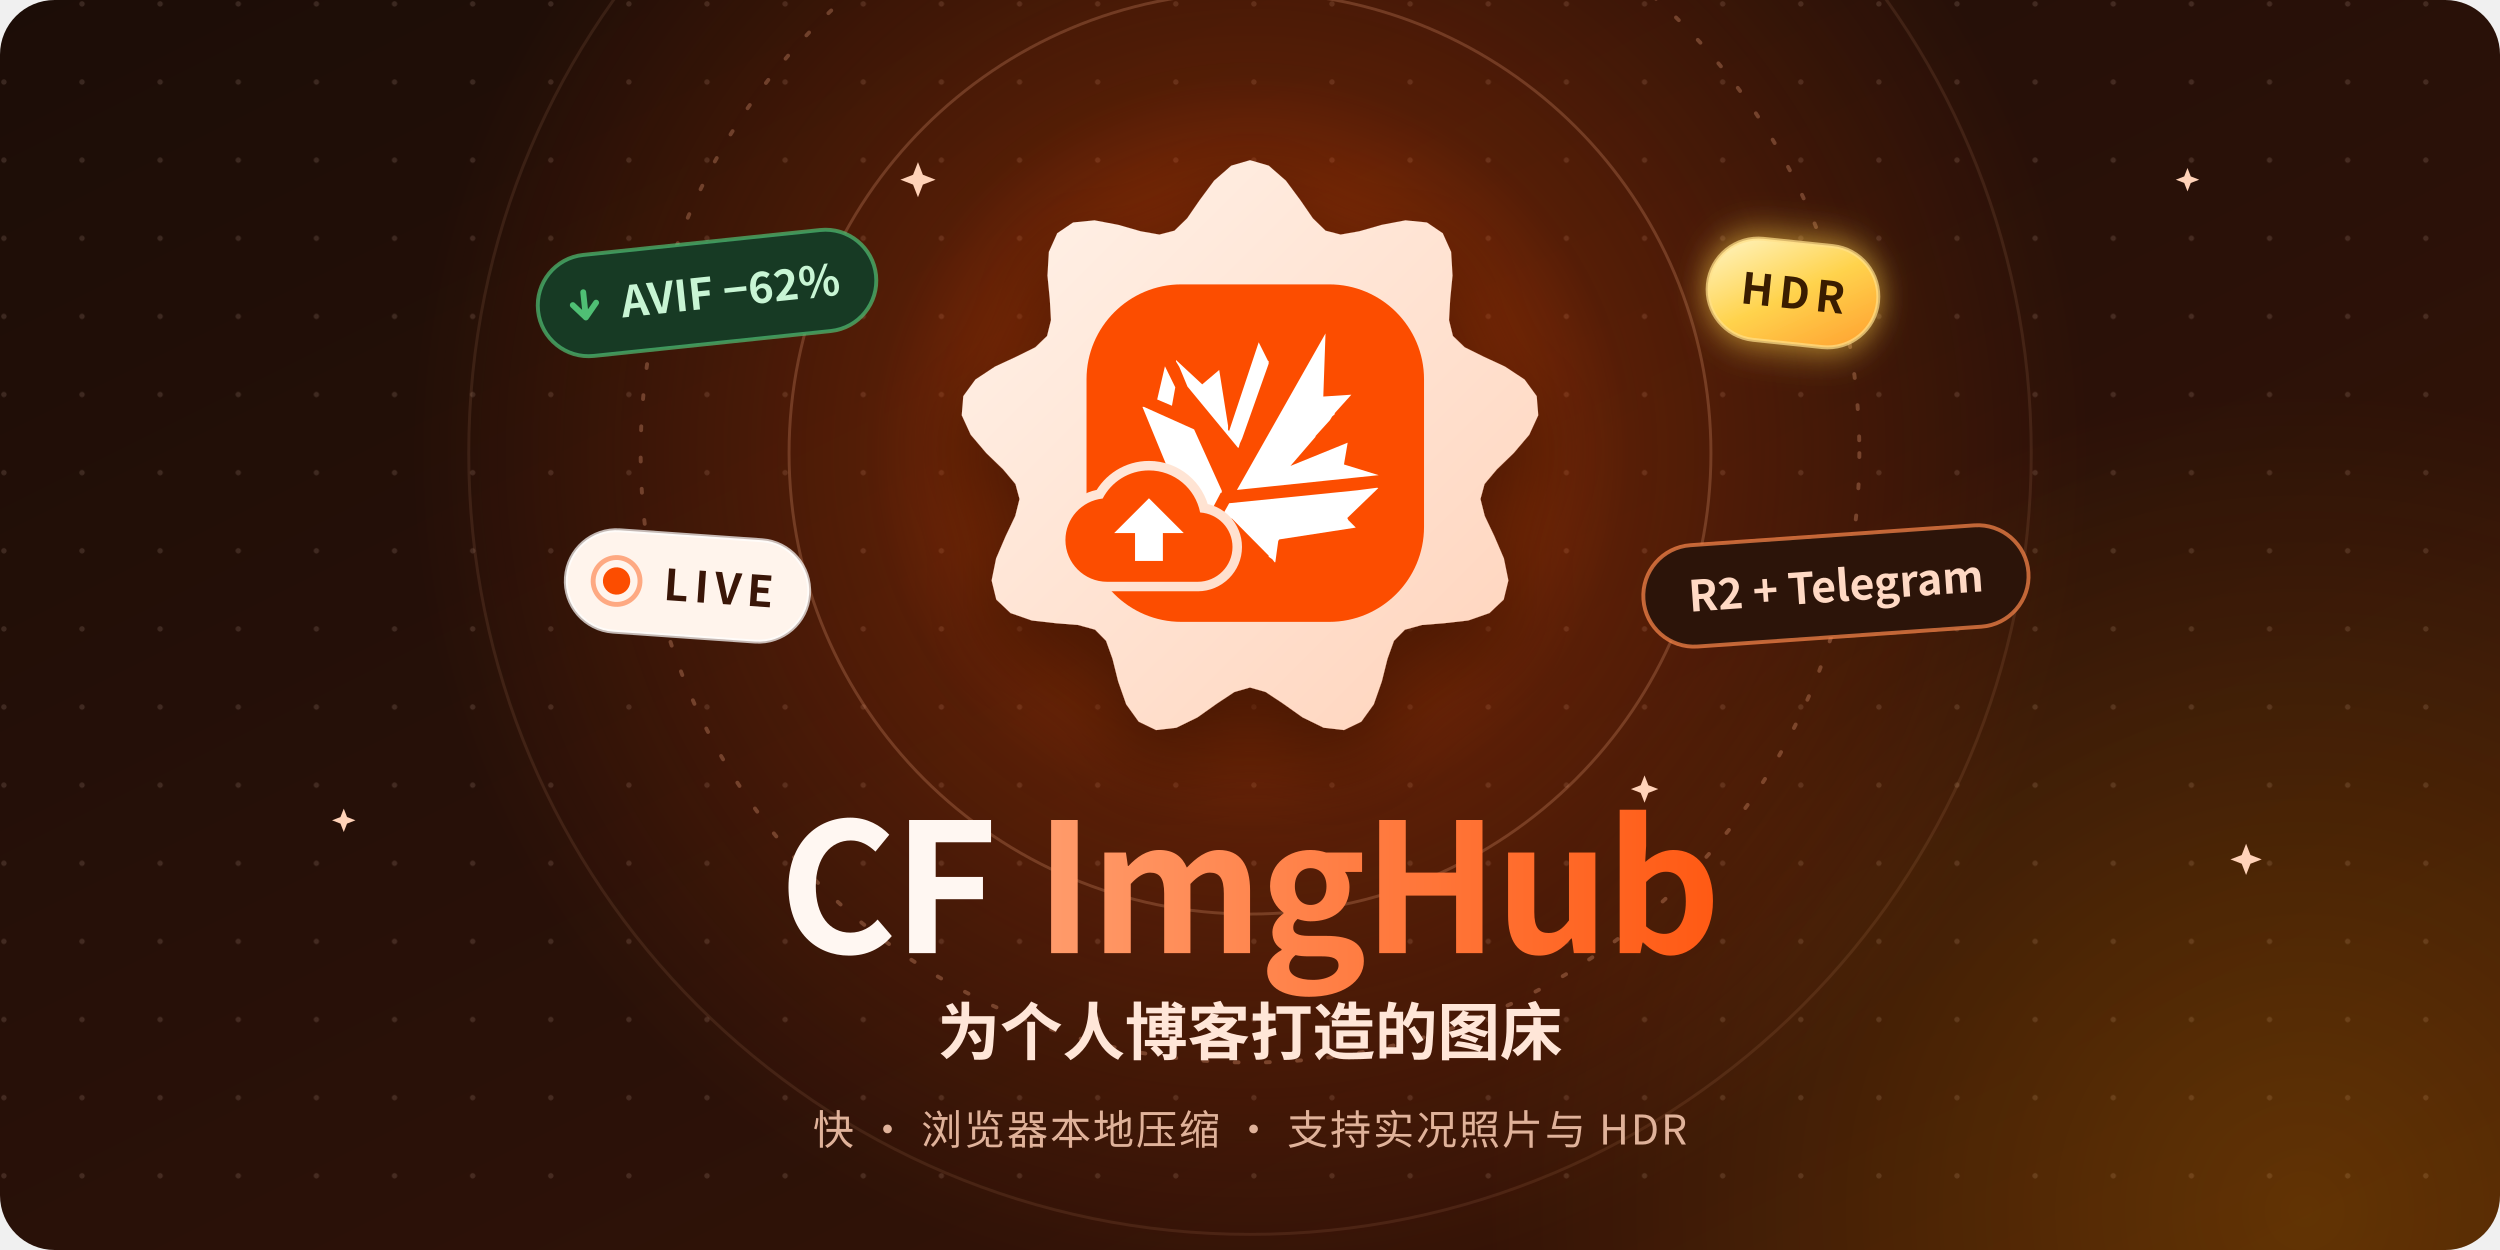
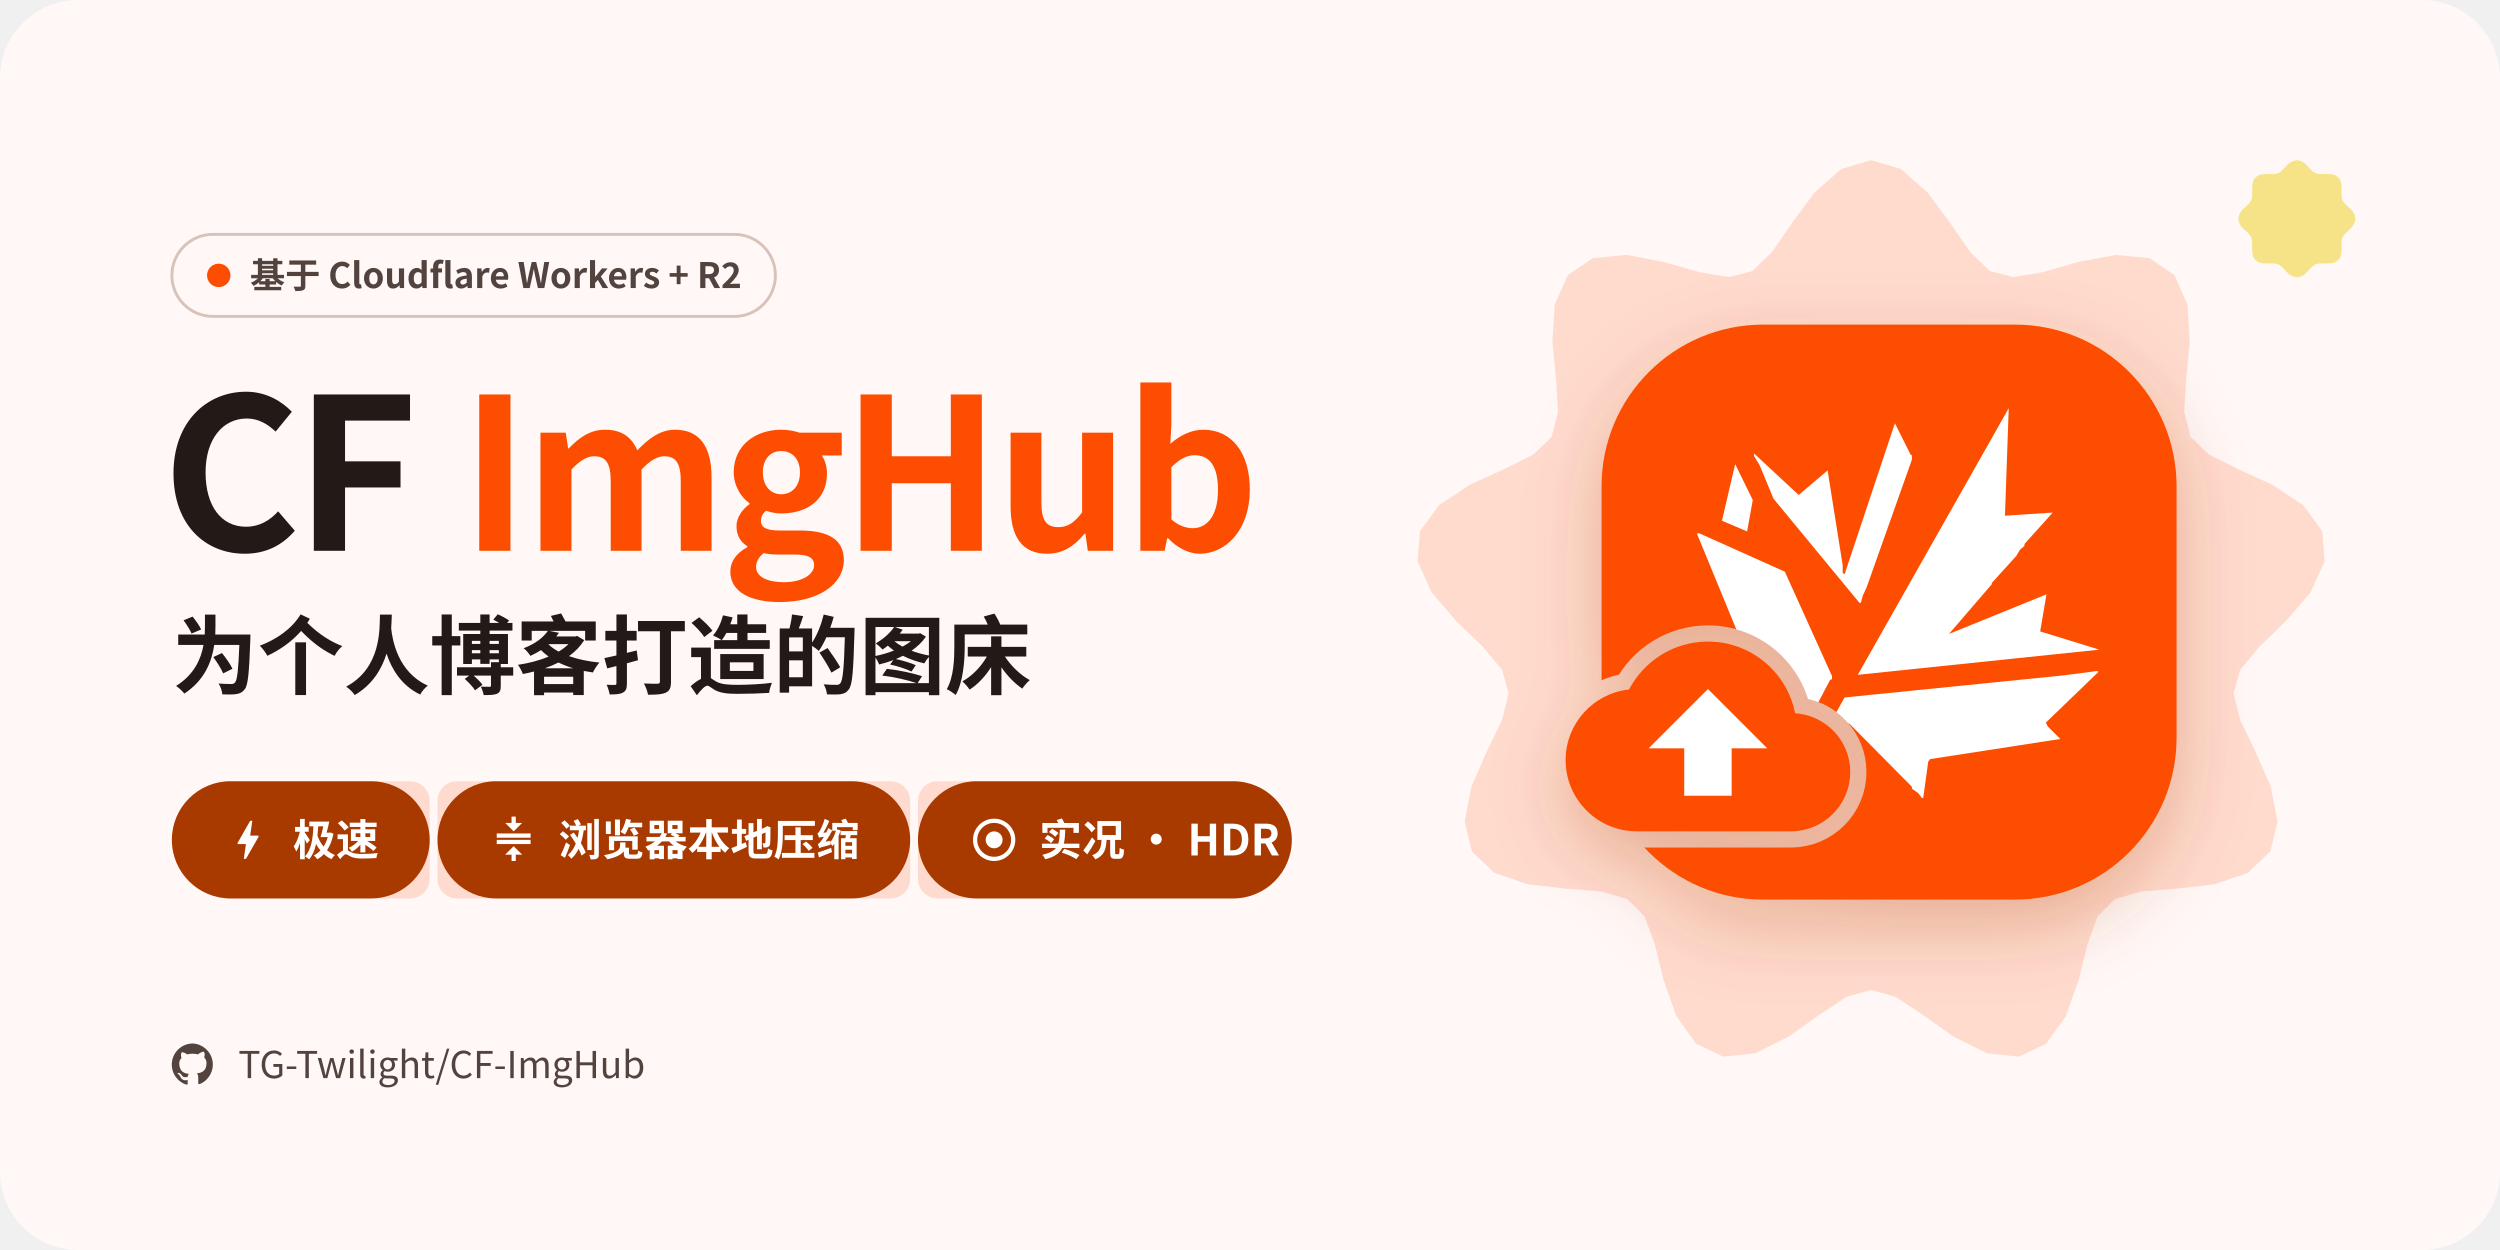
<svg xmlns="http://www.w3.org/2000/svg" width="1280" height="640" viewBox="0 0 1280 640" role="img" aria-labelledby="t d" lang="zh-Hans">
  <style>
- .spin{transform-box:view-box;transform-origin:640px 232px;animation:spin 48s linear infinite}
- .spin-r{transform-box:view-box;transform-origin:640px 232px;animation:spin 90s linear infinite reverse}
- .float{animation:float 5s ease-in-out infinite alternate}
- .bob{transform-box:view-box;transform-origin:640px 232px;animation:bob 7s ease-in-out infinite alternate}
- .pulse{animation:pulse 6s ease-in-out infinite alternate}
- .blink{animation:blink 1.6s ease-in-out infinite}
- @keyframes spin{to{transform:rotate(360deg)}}
- @keyframes float{from{transform:translateY(-7px)}to{transform:translateY(7px)}}
- @keyframes bob{from{transform:rotate(-4deg) scale(1)}to{transform:rotate(3deg) scale(1.03)}}
- @keyframes pulse{from{opacity:.55}to{opacity:.95}}
- @keyframes blink{0%,100%{opacity:1}50%{opacity:.25}}
- @media (prefers-reduced-motion:reduce){*{animation:none!important}}
+ .seg-on,.seg-off{animation:7.2s infinite}
+ .seg-on{animation-name:on;transform-box:fill-box;transform-origin:center}
+ .seg-off{animation-name:off}
+ @keyframes on{0%{opacity:0;transform:scale(.94)}2.5%{opacity:1;transform:scale(1.03);animation-timing-function:cubic-bezier(.3,0,.2,1)}9%{transform:scale(1)}32%{opacity:1}34.5%,100%{opacity:0;transform:scale(1)}}
+ @keyframes off{0%{opacity:1}2.5%,32%{opacity:0}34.5%,100%{opacity:1}}
+ .turn{transform-box:fill-box;transform-origin:center;animation:turn 90s linear infinite}
+ @keyframes turn{to{transform:rotate(360deg)}}
+ .up{animation:up 3.2s infinite}
+ @keyframes up{0%,55%{transform:translateY(0)}68%{transform:translateY(-3px);animation-timing-function:cubic-bezier(.3,0,.2,1)}80%{transform:translateY(.6px)}90%,100%{transform:translateY(0)}}
+ .bob{transform-box:fill-box;transform-origin:center;animation:bob 6s ease-in-out infinite alternate}
+ @keyframes bob{from{transform:translateY(-5px) rotate(-1.5deg)}to{transform:translateY(5px) rotate(1.5deg)}}
+ @media (prefers-reduced-motion:reduce){*{animation:none!important}.seg-on{opacity:0}}
</style>
  <defs>
-     <linearGradient id="bg" x1="0" y1="0" x2="1" y2="1">
-       <stop stop-color="#1c0d07" />
-       <stop offset=".55" stop-color="#2a1108" />
-       <stop offset="1" stop-color="#3d1505" />
-     </linearGradient>
-     <radialGradient id="glow" cx="640" cy="232" r="430" gradientUnits="userSpaceOnUse">
-       <stop stop-color="#fc4d00" stop-opacity=".75" />
-       <stop offset=".45" stop-color="#fc4d00" stop-opacity=".22" />
-       <stop offset="1" stop-color="#fc4d00" stop-opacity="0" />
-     </radialGradient>
-     <radialGradient id="glow2" cx="1180" cy="620" r="420" gradientUnits="userSpaceOnUse">
-       <stop stop-color="#ffb000" stop-opacity=".2" />
-       <stop offset="1" stop-color="#ffb000" stop-opacity="0" />
-     </radialGradient>
-     <linearGradient id="shape" x1="0" y1="0" x2="1" y2="1">
-       <stop stop-color="#fff3ea" />
-       <stop offset="1" stop-color="#ffd3bb" />
-     </linearGradient>
-     <linearGradient id="title" x1="0" y1="0" x2="1" y2="0">
-       <stop stop-color="#ffb48c" />
-       <stop offset="1" stop-color="#ff5a14" />
-     </linearGradient>
-     <linearGradient id="hdr" x1="0" y1="0" x2="1" y2="1">
-       <stop stop-color="#fff6c8" />
-       <stop offset=".5" stop-color="#ffd34d" />
-       <stop offset="1" stop-color="#ff9d2e" />
-     </linearGradient>
-     <pattern id="dots" width="40" height="40" patternUnits="userSpaceOnUse">
-       <circle cx="2" cy="2" r="1.4" fill="#ffd9c6" opacity=".13" />
-     </pattern>
-     <filter id="soft" x="-30%" y="-60%" width="160%" height="220%">
-       <feDropShadow dx="0" dy="0" stdDeviation="9" flood-color="#ffd34d" flood-opacity=".75" />
-     </filter>
-     <filter id="shadow" x="-30%" y="-30%" width="160%" height="160%">
-       <feDropShadow dx="0" dy="18" stdDeviation="22" flood-color="#000" flood-opacity=".45" />
+     <filter id="lift" x="-30%" y="-30%" width="160%" height="170%">
+       <feDropShadow dx="0" dy="3" stdDeviation="4" flood-color="#a83a00" flood-opacity=".28" />
    </filter>
    <mask id="cut">
      <rect x="-8" y="-8" width="80" height="80" fill="#fff" />
      <path d="M19.35 10.04C18.67 6.59 15.64 4 12 4 9.11 4 6.6 5.64 5.35 8.04 2.34 8.36 0 10.91 0 14c0 3.31 2.69 6 6 6h13c2.76 0 5-2.24 5-5 0-2.64-2.05-4.78-4.65-4.96z" transform="translate(-4 30) scale(1.32)" stroke="#000" stroke-width="2.73" stroke-linejoin="round" />
    </mask>
    <clipPath id="frame">
-       <rect width="1280" height="640" rx="28" />
+       <rect width="1280" height="640" rx="40" />
    </clipPath>
  </defs>
-   <g clip-path="url(#frame)" font-family="'Segoe UI', 'PingFang SC', 'Microsoft YaHei', 'Noto Sans CJK SC', 'Noto Sans SC', sans-serif">
-     <rect width="1280" height="640" fill="url(#bg)" />
-     <rect width="1280" height="640" fill="url(#dots)" />
-     <rect width="1280" height="640" fill="url(#glow2)" />
-     <circle class="pulse" cx="640" cy="232" r="430" fill="url(#glow)" />
-     <g fill="none" stroke="#ffb48c">
-       <circle cx="640" cy="232" r="236" stroke-opacity=".22" stroke-width="1.5" />
-       <circle class="spin-r" cx="640" cy="232" r="312" stroke-opacity=".28" stroke-width="2" stroke-dasharray="2 14" stroke-linecap="round" />
-       <circle cx="640" cy="232" r="400" stroke-opacity=".1" stroke-width="1.5" />
+   <g clip-path="url(#frame)" font-family="'Segoe UI Variable Display', 'Segoe UI', 'PingFang SC', 'Microsoft YaHei', 'Noto Sans CJK SC', 'Noto Sans SC', sans-serif">
+     <rect width="1280" height="640" fill="#fff8f6" />
+     <rect x="88" y="120" width="309" height="42" rx="21" fill="none" stroke="#d8c2ba" stroke-width="1.5" />
+     <circle cx="112" cy="141" r="6" fill="#fc4d00" />
+     <text x="128" y="147.5" font-size="18" font-weight="600" fill="#53433e">基于 Cloudflare Workers + R2</text>
+     <text x="83" y="282" font-size="108" font-weight="800" letter-spacing="-3" fill="#231917">CF <tspan fill="#fc4d00">ImgHub</tspan>
+     </text>
+     <text x="88" y="352" font-size="44" font-weight="700" fill="#231917">为个人博客打造的图床</text>
+     <g class="seg-off" style="animation-delay:0.0s">
+       <path d="M118.0,400 H210.0 A10,10 0 0 1 220.0,410 V450 A10,10 0 0 1 210.0,460 H118.0 A30.0,30.0 0 0 1 88,430.0 V430.0 A30.0,30.0 0 0 1 118.0,400 Z" fill="#ffdbcf" />
+       <path transform="translate(114 417.0) scale(1.0833)" d="M11 21h-1l1-7H7.5c-.88 0-.33-.75-.31-.78C8.48 10.94 10.42 7.54 13.01 3h1l-1 7h3.51c.4 0 .62.19.4.66C12.97 17.55 11 21 11 21z" fill="#2c160b" />
+       <text x="150.0" y="438.0" font-size="22" font-weight="600" fill="#2c160b">极速</text>
    </g>
-     <path d="M470,83 L472.52,89.48 479,92 472.52,94.52 470,101 467.48,94.52 461,92 467.48,89.48Z" fill="#ffd2b8" class="blink" style="animation-duration:3.1s;animation-delay:0s" />
-     <path d="M842,397 L843.96,402.04 849,404 843.96,405.96 842,411 840.04,405.96 835,404 840.04,402.04Z" fill="#ffd2b8" class="blink" style="animation-duration:2.6s;animation-delay:-1s" />
-     <path d="M1120,86 L1121.68,90.32 1126,92 1121.68,93.68 1120,98 1118.32,93.68 1114,92 1118.32,90.32Z" fill="#ffd2b8" class="blink" style="animation-duration:3.7s;animation-delay:-2s" />
-     <path d="M176,414 L177.68,418.32 182,420 177.68,421.68 176,426 174.32,421.68 170,420 174.32,418.32Z" fill="#ffd2b8" class="blink" style="animation-duration:2.9s;animation-delay:-0.5s" />
-     <path d="M1150,432 L1152.24,437.76 1158,440 1152.24,442.24 1150,448 1147.76,442.24 1142,440 1147.76,437.76Z" fill="#ffd2b8" class="blink" style="animation-duration:3.3s;animation-delay:-1.7s" />
-     <g class="spin">
-       <polygon points="640.0,82.0 649.6,84.8 658.4,92.5 665.8,102.5 672.2,111.8 678.7,118.1 686.4,120.1 696.0,118.4 707.5,115.1 719.6,112.8 730.6,113.9 738.7,119.4 743.0,129.0 743.7,141.1 742.5,153.3 741.9,163.9 743.9,172.0 749.9,177.8 759.4,182.5 770.6,187.7 780.6,194.3 786.8,202.8 787.6,212.6 783.0,222.6 775.0,232.0 766.4,240.3 760.1,247.8 758.0,255.5 760.2,264.2 765.1,274.5 770.0,285.9 772.3,297.2 769.9,307.0 762.6,313.9 751.7,317.7 739.3,319.1 728.0,320.0 719.3,322.4 713.7,328.1 710.4,337.3 707.5,348.9 703.4,360.6 697.0,369.5 688.1,373.8 677.7,372.6 666.9,367.3 656.9,360.2 648.0,354.3 640.0,352.0 632.0,354.3 623.1,360.2 613.1,367.3 602.3,372.6 591.9,373.8 583.0,369.5 576.6,360.6 572.5,348.9 569.6,337.3 566.3,328.1 560.7,322.4 552.0,320.0 540.7,319.1 528.3,317.7 517.4,313.9 510.1,307.0 507.7,297.2 510.0,285.9 514.9,274.5 519.8,264.2 522.0,255.5 519.9,247.8 513.6,240.3 505.0,232.0 497.0,222.6 492.4,212.6 493.2,202.8 499.4,194.3 509.4,187.7 520.6,182.5 530.1,177.8 536.1,172.0 538.1,163.9 537.5,153.3 536.3,141.1 537.0,129.0 541.3,119.4 549.4,113.9 560.4,112.8 572.5,115.1 584.0,118.4 593.6,120.1 601.3,118.1 607.8,111.8 614.2,102.5 621.6,92.5 630.4,84.8" fill="url(#shape)" filter="url(#shadow)">
-         <animate attributeName="points" dur="14s" repeatCount="indefinite" calcMode="spline" keyTimes="0.000;0.200;0.400;0.600;0.800;1.000" keySplines="0.45 0 0.2 1;0.45 0 0.2 1;0.45 0 0.2 1;0.45 0 0.2 1;0.45 0 0.2 1" values="640.0,82.0 649.6,84.8 658.4,92.5 665.8,102.5 672.2,111.8 678.7,118.1 686.4,120.1 696.0,118.4 707.5,115.1 719.6,112.8 730.6,113.9 738.7,119.4 743.0,129.0 743.7,141.1 742.5,153.3 741.9,163.9 743.9,172.0 749.9,177.8 759.4,182.5 770.6,187.7 780.6,194.3 786.8,202.8 787.6,212.6 783.0,222.6 775.0,232.0 766.4,240.3 760.1,247.8 758.0,255.5 760.2,264.2 765.1,274.5 770.0,285.9 772.3,297.2 769.9,307.0 762.6,313.9 751.7,317.7 739.3,319.1 728.0,320.0 719.3,322.4 713.7,328.1 710.4,337.3 707.5,348.9 703.4,360.6 697.0,369.5 688.1,373.8 677.7,372.6 666.9,367.3 656.9,360.2 648.0,354.3 640.0,352.0 632.0,354.3 623.1,360.2 613.1,367.3 602.3,372.6 591.9,373.8 583.0,369.5 576.6,360.6 572.5,348.9 569.6,337.3 566.3,328.1 560.7,322.4 552.0,320.0 540.7,319.1 528.3,317.7 517.4,313.9 510.1,307.0 507.7,297.2 510.0,285.9 514.9,274.5 519.8,264.2 522.0,255.5 519.9,247.8 513.6,240.3 505.0,232.0 497.0,222.6 492.4,212.6 493.2,202.8 499.4,194.3 509.4,187.7 520.6,182.5 530.1,177.8 536.1,172.0 538.1,163.9 537.5,153.3 536.3,141.1 537.0,129.0 541.3,119.4 549.4,113.9 560.4,112.8 572.5,115.1 584.0,118.4 593.6,120.1 601.3,118.1 607.8,111.8 614.2,102.5 621.6,92.5 630.4,84.8;640.0,82.0 649.8,82.5 659.5,84.0 669.0,86.4 678.1,89.7 686.8,94.0 695.0,99.1 702.6,105.1 709.4,111.8 715.3,119.3 720.2,127.5 723.6,136.7 722.7,149.3 735.3,148.4 744.5,151.8 752.7,156.7 760.2,162.6 766.9,169.4 772.9,177.0 778.0,185.2 782.3,193.9 785.6,203.0 788.0,212.5 789.5,222.2 790.0,232.0 789.5,241.8 788.0,251.5 785.6,261.0 782.3,270.1 778.0,278.8 772.9,287.0 766.9,294.6 760.2,301.4 752.7,307.3 744.5,312.2 735.3,315.6 722.7,314.7 723.6,327.3 720.2,336.5 715.3,344.7 709.4,352.2 702.6,358.9 695.0,364.9 686.8,370.0 678.1,374.3 669.0,377.6 659.5,380.0 649.8,381.5 640.0,382.0 630.2,381.5 620.5,380.0 611.0,377.6 601.9,374.3 593.2,370.0 585.0,364.9 577.4,358.9 570.6,352.2 564.7,344.7 559.8,336.5 556.4,327.3 557.3,314.7 544.7,315.6 535.5,312.2 527.3,307.3 519.8,301.4 513.1,294.6 507.1,287.0 502.0,278.8 497.7,270.1 494.4,261.0 492.0,251.5 490.5,241.8 490.0,232.0 490.5,222.2 492.0,212.5 494.4,203.0 497.7,193.9 502.0,185.2 507.1,177.0 513.1,169.4 519.8,162.6 527.3,156.7 535.5,151.8 544.7,148.4 557.3,149.3 556.4,136.7 559.8,127.5 564.7,119.3 570.6,111.8 577.4,105.1 585.0,99.1 593.2,94.0 601.9,89.7 611.0,86.4 620.5,84.0 630.2,82.5;640.0,82.0 648.8,97.8 656.4,107.1 662.9,116.7 666.4,133.5 677.8,120.7 688.2,115.6 699.5,111.4 715.0,102.1 714.7,120.2 716.7,132.0 717.5,143.6 712.1,159.9 728.4,154.5 740.0,155.3 751.8,157.3 769.9,157.0 760.6,172.5 756.4,183.8 751.3,194.2 738.5,205.6 755.3,209.1 764.9,215.6 774.2,223.2 790.0,232.0 774.2,240.8 764.9,248.4 755.3,254.9 738.5,258.4 751.3,269.8 756.4,280.2 760.6,291.5 769.9,307.0 751.8,306.7 740.0,308.7 728.4,309.5 712.1,304.1 717.5,320.4 716.7,332.0 714.7,343.8 715.0,361.9 699.5,352.6 688.2,348.4 677.8,343.3 666.4,330.5 662.9,347.3 656.4,356.9 648.8,366.2 640.0,382.0 631.2,366.2 623.6,356.9 617.1,347.3 613.6,330.5 602.2,343.3 591.8,348.4 580.5,352.6 565.0,361.9 565.3,343.8 563.3,332.0 562.5,320.4 567.9,304.1 551.6,309.5 540.0,308.7 528.2,306.7 510.1,307.0 519.4,291.5 523.6,280.2 528.7,269.8 541.5,258.4 524.7,254.9 515.1,248.4 505.8,240.8 490.0,232.0 505.8,223.2 515.1,215.6 524.7,209.1 541.5,205.6 528.7,194.2 523.6,183.8 519.4,172.5 510.1,157.0 528.2,157.3 540.0,155.3 551.6,154.5 567.9,159.9 562.5,143.6 563.3,132.0 565.3,120.2 565.0,102.1 580.5,111.4 591.8,115.6 602.2,120.7 613.6,133.5 617.1,116.7 623.6,107.1 631.2,97.8;640.0,82.0 649.7,84.2 658.7,90.3 666.4,99.1 673.0,109.0 678.6,118.2 684.2,125.4 690.4,129.7 698.2,131.2 707.8,130.6 718.9,129.1 730.8,128.4 742.3,129.7 752.1,133.7 758.9,140.8 762.2,150.3 762.1,161.5 759.4,173.1 755.6,184.1 752.2,193.9 750.7,202.3 752.1,209.7 756.7,216.6 763.8,223.9 772.0,232.0 779.7,241.2 785.0,251.1 786.8,261.2 784.3,270.7 777.8,278.8 768.3,285.2 757.3,289.9 746.5,293.5 737.3,297.0 730.6,301.5 726.4,307.8 724.3,316.3 723.2,326.9 721.8,338.6 718.9,350.1 713.8,359.8 706.3,366.5 696.9,369.3 686.2,368.2 675.4,364.0 665.1,358.0 655.8,352.0 647.6,347.6 640.0,346.0 632.4,347.6 624.2,352.0 614.9,358.0 604.6,364.0 593.8,368.2 583.1,369.3 573.7,366.5 566.2,359.8 561.1,350.1 558.2,338.6 556.8,326.9 555.7,316.3 553.6,307.8 549.4,301.5 542.7,297.0 533.5,293.5 522.7,289.9 511.7,285.2 502.2,278.8 495.7,270.7 493.2,261.2 495.0,251.1 500.3,241.2 508.0,232.0 516.2,223.9 523.3,216.6 527.9,209.7 529.3,202.3 527.8,193.9 524.4,184.1 520.6,173.1 517.9,161.5 517.8,150.3 521.1,140.8 527.9,133.7 537.7,129.7 549.2,128.4 561.1,129.1 572.2,130.6 581.8,131.2 589.6,129.7 595.8,125.4 601.4,118.2 607.0,109.0 613.6,99.1 621.3,90.3 630.3,84.2;640.0,82.0 649.7,83.9 658.8,89.2 666.9,96.7 674.2,104.5 681.0,111.2 688.2,115.6 696.4,117.6 706.0,117.7 716.7,117.3 727.7,117.8 737.8,120.4 746.1,125.9 751.6,134.2 754.2,144.3 754.7,155.3 754.3,166.0 754.4,175.6 756.4,183.8 760.8,191.0 767.5,197.8 775.3,205.1 782.8,213.2 788.1,222.3 790.0,232.0 788.1,241.7 782.8,250.8 775.3,258.9 767.5,266.2 760.8,273.0 756.4,280.2 754.4,288.4 754.3,298.0 754.7,308.7 754.2,319.7 751.6,329.8 746.1,338.1 737.8,343.6 727.7,346.2 716.7,346.7 706.0,346.3 696.4,346.4 688.2,348.4 681.0,352.8 674.2,359.5 666.9,367.3 658.8,374.8 649.7,380.1 640.0,382.0 630.3,380.1 621.2,374.8 613.1,367.3 605.8,359.5 599.0,352.8 591.8,348.4 583.6,346.4 574.0,346.3 563.3,346.7 552.3,346.2 542.2,343.6 533.9,338.1 528.4,329.8 525.8,319.7 525.3,308.7 525.7,298.0 525.6,288.4 523.6,280.2 519.2,273.0 512.5,266.2 504.7,258.9 497.2,250.8 491.9,241.7 490.0,232.0 491.9,222.3 497.2,213.2 504.7,205.1 512.5,197.8 519.2,191.0 523.6,183.8 525.6,175.6 525.7,166.0 525.3,155.3 525.8,144.3 528.4,134.2 533.9,125.9 542.2,120.4 552.3,117.8 563.3,117.3 574.0,117.7 583.6,117.6 591.8,115.6 599.0,111.2 605.8,104.5 613.1,96.7 621.2,89.2 630.3,83.9;640.0,82.0 649.6,84.8 658.4,92.5 665.8,102.5 672.2,111.8 678.7,118.1 686.4,120.1 696.0,118.4 707.5,115.1 719.6,112.8 730.6,113.9 738.7,119.4 743.0,129.0 743.7,141.1 742.5,153.3 741.9,163.9 743.9,172.0 749.9,177.8 759.4,182.5 770.6,187.7 780.6,194.3 786.8,202.8 787.6,212.6 783.0,222.6 775.0,232.0 766.4,240.3 760.1,247.8 758.0,255.5 760.2,264.2 765.1,274.5 770.0,285.9 772.3,297.2 769.9,307.0 762.6,313.9 751.7,317.7 739.3,319.1 728.0,320.0 719.3,322.4 713.7,328.1 710.4,337.3 707.5,348.9 703.4,360.6 697.0,369.5 688.1,373.8 677.7,372.6 666.9,367.3 656.9,360.2 648.0,354.3 640.0,352.0 632.0,354.3 623.1,360.2 613.1,367.3 602.3,372.6 591.9,373.8 583.0,369.5 576.6,360.6 572.5,348.9 569.6,337.3 566.3,328.1 560.7,322.4 552.0,320.0 540.7,319.1 528.3,317.7 517.4,313.9 510.1,307.0 507.7,297.2 510.0,285.9 514.9,274.5 519.8,264.2 522.0,255.5 519.9,247.8 513.6,240.3 505.0,232.0 497.0,222.6 492.4,212.6 493.2,202.8 499.4,194.3 509.4,187.7 520.6,182.5 530.1,177.8 536.1,172.0 538.1,163.9 537.5,153.3 536.3,141.1 537.0,129.0 541.3,119.4 549.4,113.9 560.4,112.8 572.5,115.1 584.0,118.4 593.6,120.1 601.3,118.1 607.8,111.8 614.2,102.5 621.6,92.5 630.4,84.8" />
-       </polygon>
+     <g class="seg-on" style="animation-delay:0.0s">
+       <rect x="88.0" y="400" width="132.0" height="60" rx="30.0" fill="#a83a00" />
+       <path transform="translate(114 417.0) scale(1.0833)" d="M11 21h-1l1-7H7.5c-.88 0-.33-.75-.31-.78C8.48 10.94 10.42 7.54 13.01 3h1l-1 7h3.51c.4 0 .62.19.4.66C12.97 17.55 11 21 11 21z" fill="#ffffff" />
+       <text x="150.0" y="438.0" font-size="22" font-weight="600" fill="#ffffff">极速</text>
    </g>
+     <g class="seg-off" style="animation-delay:-4.8s">
+       <path d="M234.0,400 H456.0 A10,10 0 0 1 466.0,410 V450 A10,10 0 0 1 456.0,460 H234.0 A10,10 0 0 1 224.0,450 V410 A10,10 0 0 1 234.0,400 Z" fill="#ffdbcf" />
+       <path transform="translate(250.0 417.0) scale(1.0833)" d="M8 19h3v3h2v-3h3l-4-4-4 4zm8-15h-3V1h-2v3H8l4 4 4-4zM4 9v2h16V9H4zm0 3h16v2H4z" fill="#2c160b" />
+       <text x="286.0" y="438.0" font-size="22" font-weight="600" fill="#2c160b">浏览器本地压缩</text>
+     </g>
+     <g class="seg-on" style="animation-delay:-4.8s">
+       <rect x="224.0" y="400" width="242.0" height="60" rx="30.0" fill="#a83a00" />
+       <path transform="translate(250.0 417.0) scale(1.0833)" d="M8 19h3v3h2v-3h3l-4-4-4 4zm8-15h-3V1h-2v3H8l4 4 4-4zM4 9v2h16V9H4zm0 3h16v2H4z" fill="#ffffff" />
+       <text x="286.0" y="438.0" font-size="22" font-weight="600" fill="#ffffff">浏览器本地压缩</text>
+     </g>
+     <g class="seg-off" style="animation-delay:-2.4s">
+       <path d="M480.0,400 H631.4 A30.0,30.0 0 0 1 661.4,430.0 V430.0 A30.0,30.0 0 0 1 631.4,460 H480.0 A10,10 0 0 1 470.0,450 V410 A10,10 0 0 1 480.0,400 Z" fill="#ffdbcf" />
+       <path transform="translate(496.0 417.0) scale(1.0833)" d="M12 8a4 4 0 1 0 0 8 4 4 0 0 0 0-8zm0-6a10 10 0 1 0 0 20 10 10 0 0 0 0-20zm0 18a8 8 0 1 1 0-16 8 8 0 0 1 0 16z" fill="#2c160b" />
+       <text x="532.0" y="438.0" font-size="22" font-weight="600" fill="#2c160b">实况 · HDR</text>
+     </g>
+     <g class="seg-on" style="animation-delay:-2.4s">
+       <rect x="470.0" y="400" width="191.4" height="60" rx="30.0" fill="#a83a00" />
+       <path transform="translate(496.0 417.0) scale(1.0833)" d="M12 8a4 4 0 1 0 0 8 4 4 0 0 0 0-8zm0-6a10 10 0 1 0 0 20 10 10 0 0 0 0-20zm0 18a8 8 0 1 1 0-16 8 8 0 0 1 0 16z" fill="#ffffff" />
+       <text x="532.0" y="438.0" font-size="22" font-weight="600" fill="#ffffff">实况 · HDR</text>
+     </g>
+     <path transform="translate(88 534) scale(.9)" fill="#53433e" d="M12 .3a12 12 0 0 0-3.8 23.4c.6.1.8-.3.8-.6v-2c-3.3.7-4-1.6-4-1.6-.6-1.4-1.4-1.8-1.4-1.8-1-.7.1-.7.1-.7 1.2.1 1.8 1.2 1.8 1.2 1 1.8 2.8 1.3 3.5 1 .1-.8.4-1.3.7-1.6-2.7-.3-5.5-1.3-5.5-6 0-1.2.5-2.3 1.3-3.1-.2-.4-.6-1.6 0-3.2 0 0 1-.3 3.3 1.2a11.5 11.5 0 0 1 6 0C17.3 4.6 18.3 5 18.3 5c.7 1.6.2 2.8.1 3.2.8.8 1.3 1.9 1.3 3.2 0 4.6-2.8 5.6-5.5 5.9.4.4.8 1.1.8 2.2v3.3c0 .3.2.7.8.6A12 12 0 0 0 12 .3" />
+     <text x="122" y="552" font-size="19" fill="#53433e">TG-Twilight/CF-ImgHub</text>
+     <g class="turn">
+       <polygon points="958.0,82.0 973.2,86.5 986.9,98.5 998.5,114.2 1008.7,129.0 1018.8,138.8 1030.9,141.9 1046.1,139.3 1064.2,134.1 1083.3,130.5 1100.6,132.2 1113.3,140.9 1120.0,156.0 1121.2,174.9 1119.3,194.2 1118.3,210.9 1121.5,223.6 1130.9,232.7 1145.9,240.2 1163.5,248.2 1179.3,258.7 1189.0,272.0 1190.2,287.4 1183.0,303.3 1170.4,318.0 1156.9,331.0 1147.0,342.9 1143.6,354.9 1147.0,368.7 1154.8,384.8 1162.6,402.7 1166.1,420.6 1162.4,436.0 1150.9,446.9 1133.7,452.8 1114.2,455.0 1096.4,456.4 1082.8,460.3 1074.0,469.2 1068.7,483.7 1064.2,501.9 1057.7,520.3 1047.6,534.4 1033.7,541.0 1017.3,539.3 1000.3,530.8 984.5,519.6 970.6,510.4 958.0,506.8 945.4,510.4 931.5,519.6 915.7,530.8 898.7,539.3 882.3,541.0 868.4,534.4 858.3,520.3 851.8,501.9 847.3,483.7 842.0,469.2 833.2,460.3 819.6,456.4 801.8,455.0 782.3,452.8 765.1,446.9 753.6,436.0 749.9,420.6 753.4,402.7 761.2,384.8 769.0,368.7 772.4,354.9 769.0,342.9 759.1,331.0 745.6,318.0 733.0,303.3 725.8,287.4 727.0,272.0 736.7,258.7 752.5,248.2 770.1,240.2 785.1,232.7 794.5,223.6 797.7,210.9 796.7,194.2 794.8,174.9 796.0,156.0 802.7,140.9 815.4,132.2 832.7,130.5 851.8,134.1 869.9,139.3 885.1,141.9 897.2,138.8 907.3,129.0 917.5,114.2 929.1,98.5 942.8,86.5" fill="#ffdbcd" />
+     </g>
+     <polygon points="1176.0,82.0 1177.9,82.4 1179.8,83.4 1181.4,84.9 1182.8,86.5 1184.2,87.8 1185.6,88.7 1187.3,89.1 1189.2,89.1 1191.3,89.1 1193.5,89.2 1195.6,89.7 1197.2,90.8 1198.3,92.4 1198.8,94.5 1198.9,96.7 1198.9,98.8 1198.9,100.7 1199.3,102.4 1200.2,103.8 1201.5,105.2 1203.1,106.6 1204.6,108.2 1205.6,110.1 1206.0,112.0 1205.6,113.9 1204.6,115.8 1203.1,117.4 1201.5,118.8 1200.2,120.2 1199.3,121.6 1198.9,123.3 1198.9,125.2 1198.9,127.3 1198.8,129.5 1198.3,131.6 1197.2,133.2 1195.6,134.3 1193.5,134.8 1191.3,134.9 1189.2,134.9 1187.3,134.9 1185.6,135.3 1184.2,136.2 1182.8,137.5 1181.4,139.1 1179.8,140.6 1177.9,141.6 1176.0,142.0 1174.1,141.6 1172.2,140.6 1170.6,139.1 1169.2,137.5 1167.8,136.2 1166.4,135.3 1164.7,134.9 1162.8,134.9 1160.7,134.9 1158.5,134.8 1156.4,134.3 1154.8,133.2 1153.7,131.6 1153.2,129.5 1153.1,127.3 1153.1,125.2 1153.1,123.3 1152.7,121.6 1151.8,120.2 1150.5,118.8 1148.9,117.4 1147.4,115.8 1146.4,113.9 1146.0,112.0 1146.4,110.1 1147.4,108.2 1148.9,106.6 1150.5,105.2 1151.8,103.8 1152.7,102.4 1153.1,100.7 1153.1,98.8 1153.1,96.7 1153.2,94.5 1153.7,92.4 1154.8,90.8 1156.4,89.7 1158.5,89.2 1160.7,89.1 1162.8,89.1 1164.7,89.1 1166.4,88.7 1167.8,87.8 1169.2,86.5 1170.6,84.9 1172.2,83.4 1174.1,82.4" fill="#f6e388" />
    <g class="bob">
-       <g transform="translate(640 232) scale(2.7) translate(-31 -32)">
+       <g transform="translate(820.0 166.2) scale(4.6)" filter="url(#lift)">
        <g mask="url(#cut)">
          <rect width="64" height="64" rx="18" fill="#fc4d00" />
          <path transform="translate(10.6 8.6) scale(0.7)" d="M49.6 1L49 18.1L56.6 17.6L52.1 22.6L52.1 22.9L51.4 23.5L50.8 24.5L46.9 28.8L46.9 29L40.1 36.9L55.6 30.6L54.6 36.5L64 39.4L25.6 43.4ZM31.5 3.4L34 8.4L34.2 8.5L34.2 9.2L27 29.5L26.4 30.8L26.1 31.9L25.9 32L12.2 15.4L10 10.1L9.1 8.6L9.1 8.2L16.2 14.8L20.8 10.9L23.2 26L23.2 27.2L23.5 27.4ZM6.1 9.9L8.9 15.6L8 20.6L4 18.9ZM0 20.9L0.4 20.9L14 27L21.5 43.6L21.5 44.1L21.2 44.2L19.1 48.2L3.2 44.5L3.4 44.1L3.6 44.1L5.5 42.4L7.8 40.8L7.9 40.1ZM63.6 42.8L63.9 42.9L55.5 51L55.8 51.6L57.8 53.6L37.1 56.8L36.8 57.2L36 63L35.8 63L35.2 62.2L34.2 61.5L34.2 61.2L24.2 51.1L23.9 51.4L18.9 61.2L18.6 61.5L15.2 61.8L23.5 47L58.2 43.5Z" fill="#fff" />
        </g>
        <path transform="translate(-4 30) scale(1.32)" d="M19.35 10.04C18.67 6.59 15.64 4 12 4 9.11 4 6.6 5.64 5.35 8.04 2.34 8.36 0 10.91 0 14c0 3.31 2.69 6 6 6h13c2.76 0 5-2.24 5-5 0-2.64-2.05-4.78-4.65-4.96z" fill="#fc4d00" />
-         <path transform="translate(-4 30) scale(1.32)" d="M14 13v4h-4v-4H7l5-5 5 5h-3z" fill="#fff" />
+         <g class="up">
+           <path transform="translate(-4 30) scale(1.32)" d="M14 13v4h-4v-4H7l5-5 5 5h-3z" fill="#fff" />
+         </g>
      </g>
    </g>
-     <g transform="translate(362 150) rotate(-6)">
-       <g class="float" style="animation-duration:5.2s;animation-delay:0s">
-         <rect x="-87.0" y="-26.0" width="174.0" height="52" rx="26.0" fill="#173a24" stroke="#4fbf74" stroke-opacity=".7" stroke-width="2" />
-         <path d="M-63.0,-7 v12 m-6,-6 l6,7 6,-7" fill="none" stroke="#4fbf74" stroke-width="3" stroke-linecap="round" stroke-linejoin="round" />
-         <text x="12" y="8" text-anchor="middle" font-size="22" font-weight="700" fill="#c8f5d4">AVIF −62%</text>
-       </g>
-     </g>
-     <g transform="translate(352 300) rotate(4)">
-       <g class="float" style="animation-duration:6.1s;animation-delay:-1.4s">
-         <rect x="-62.4" y="-26.0" width="124.8" height="52" rx="26.0" fill="#fff4ec" stroke="#ffffff" stroke-opacity=".7" stroke-width="2" />
-         <circle class="blink" cx="-36.4" cy="0" r="7" fill="#fc4d00" />
-         <circle cx="-36.4" cy="0" r="12" fill="none" stroke="#fc4d00" stroke-width="2.5" opacity=".45" />
-         <text x="16" y="8" text-anchor="middle" font-size="22" font-weight="800" fill="#3a1608" letter-spacing="3">LIVE</text>
-       </g>
-     </g>
-     <g transform="translate(918 150) rotate(6)">
-       <g class="float" style="animation-duration:5.6s;animation-delay:-2.2s">
-         <rect x="-43.8" y="-26.0" width="87.6" height="52" rx="26.0" fill="url(#hdr)" stroke="#ffe08a" stroke-opacity=".7" stroke-width="2" filter="url(#soft)" />
-         <text x="0" y="8" text-anchor="middle" font-size="22" font-weight="800" fill="#3a1d00" letter-spacing="3">HDR</text>
-       </g>
-     </g>
-     <g transform="translate(940 300) rotate(-4)">
-       <g class="float" style="animation-duration:6.6s;animation-delay:-0.7s">
-         <rect x="-98.8" y="-26.0" width="197.6" height="52" rx="26.0" fill="#2c1409" stroke="#ff8a4c" stroke-opacity=".7" stroke-width="2" />
-         <text x="0" y="8" text-anchor="middle" font-size="22" font-weight="700" fill="#ffd9c4">R2 + Telegram</text>
-       </g>
-     </g>
-     <text x="640" y="488" text-anchor="middle" font-size="92" font-weight="800" letter-spacing="-2" fill="#fff7f2">CF <tspan fill="url(#title)">ImgHub</tspan>
-     </text>
-     <text x="640" y="540" text-anchor="middle" font-size="32" font-weight="700" fill="#ffe6d8">为个人博客打造的图床</text>
-     <text x="640" y="586" text-anchor="middle" font-size="21" fill="#e0b29a" letter-spacing="1">快 · 浏览器本地压缩 · 支持实况照片与 HDR</text>
  </g>
</svg>
